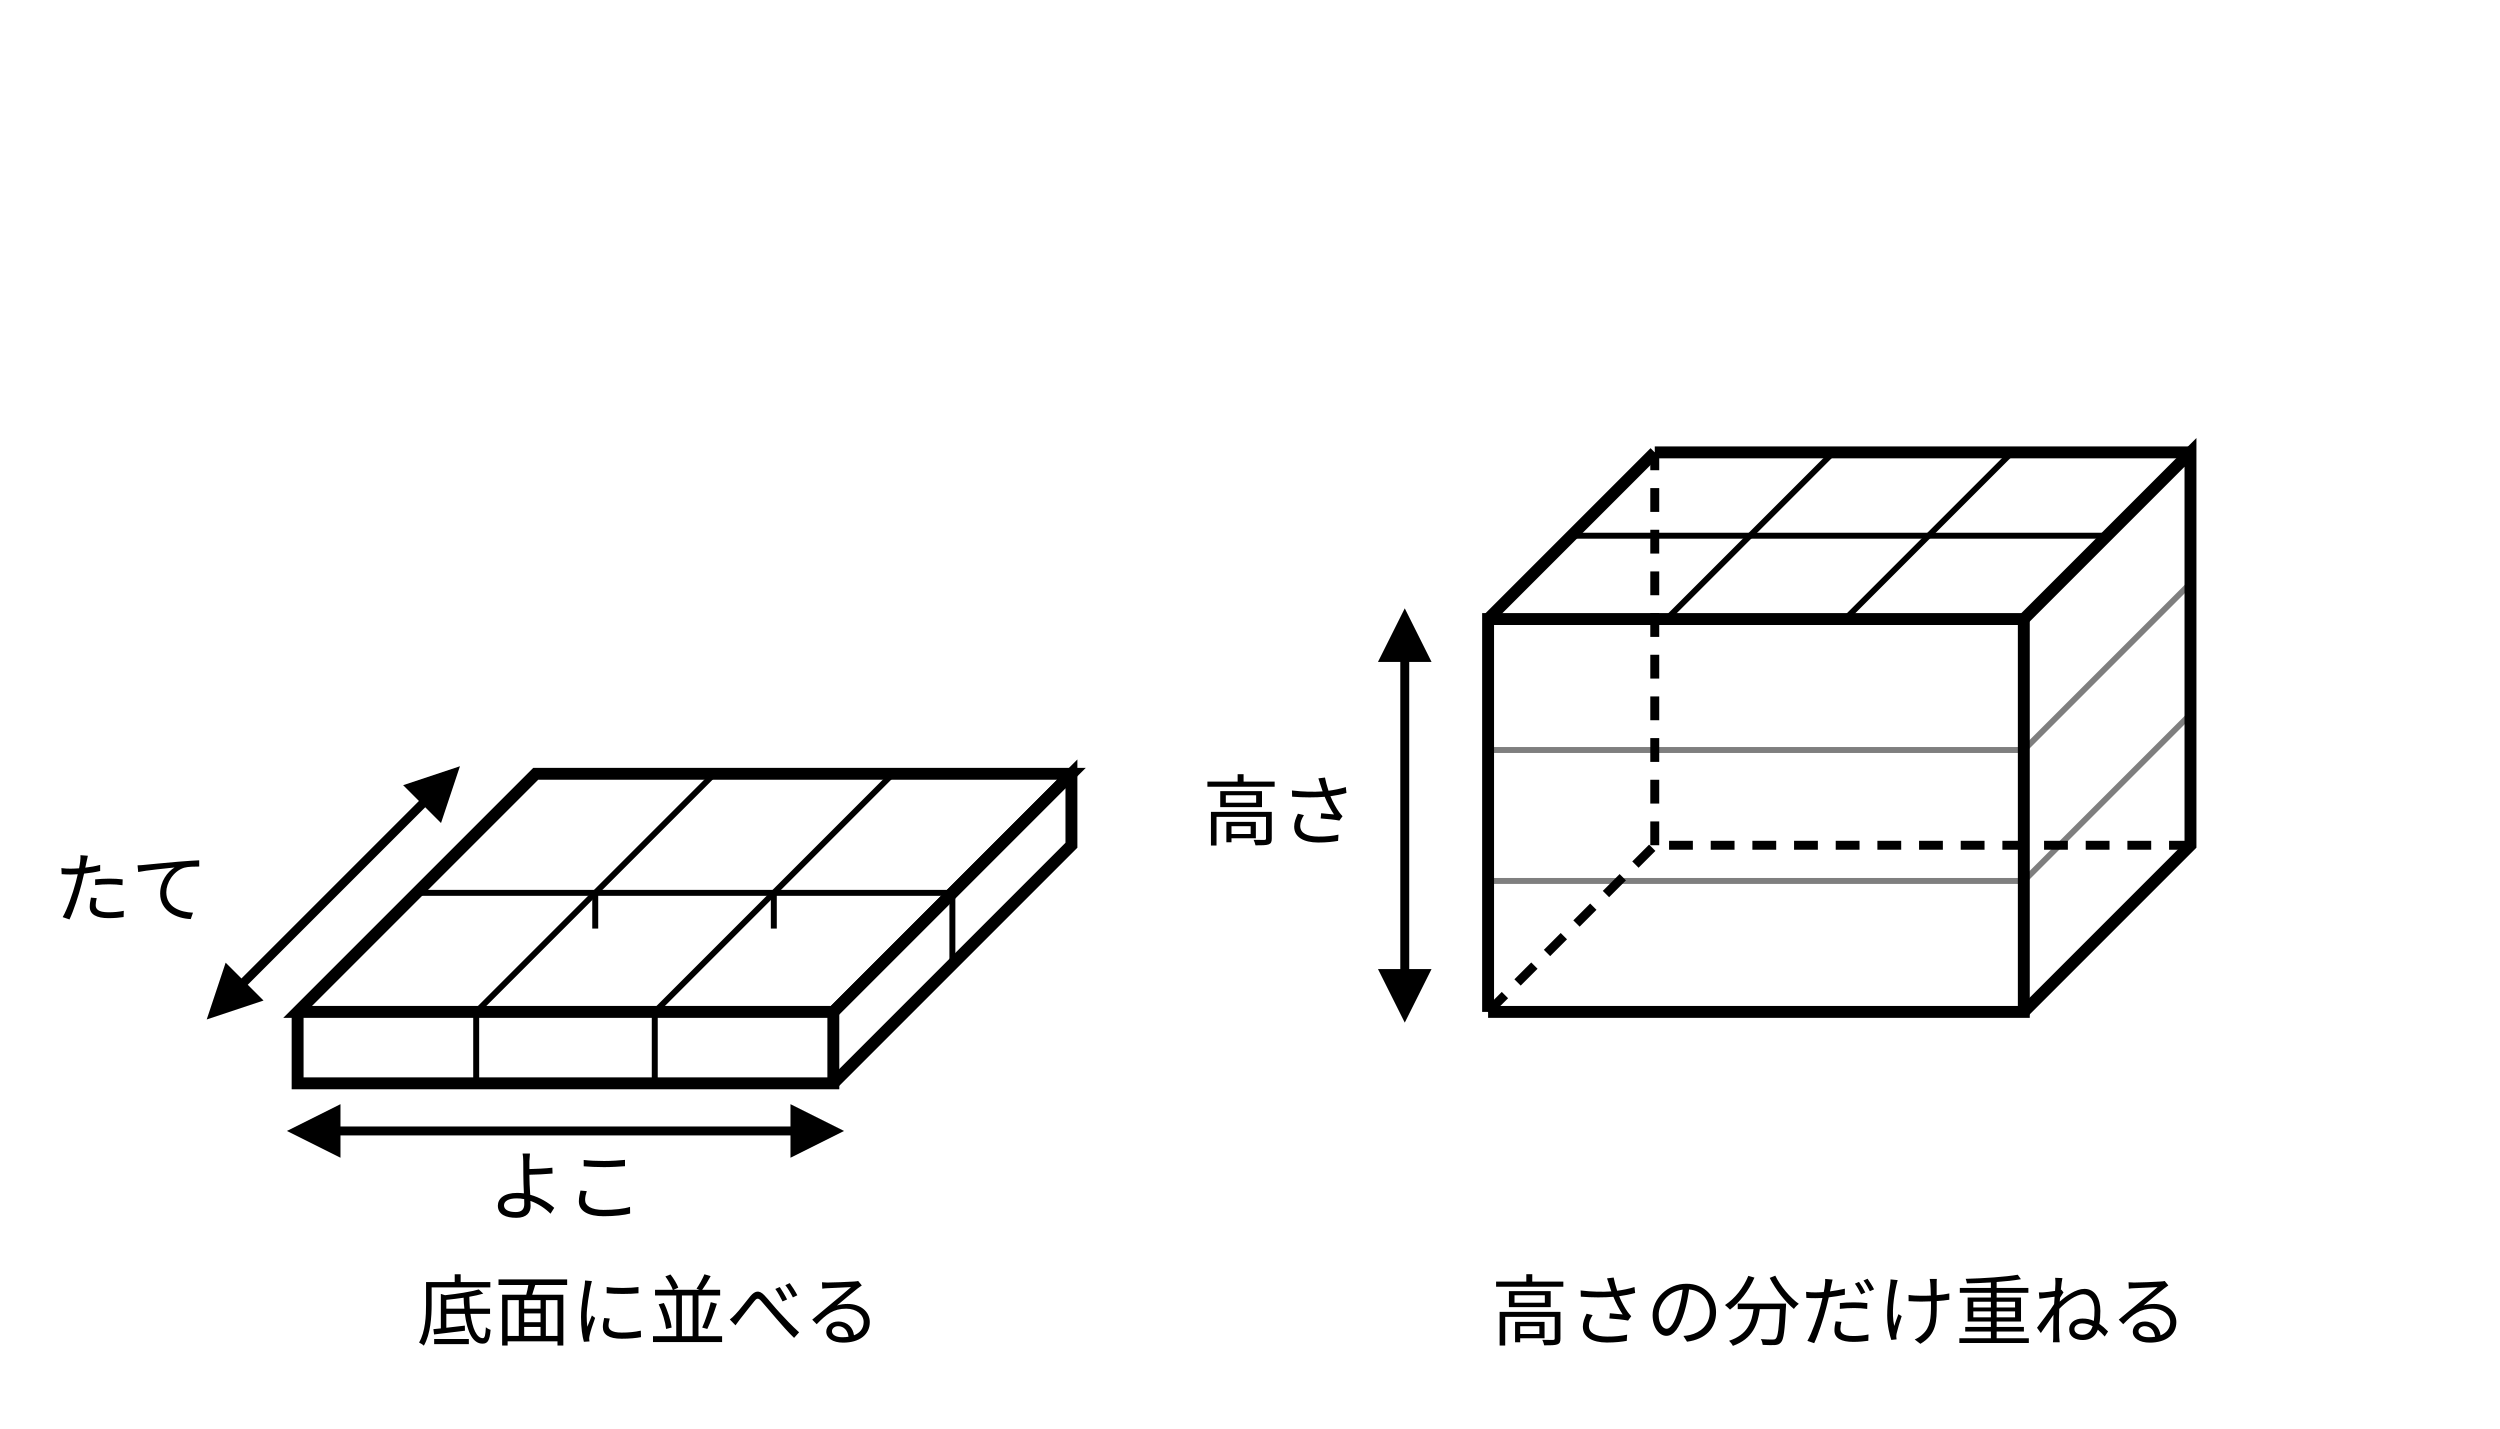
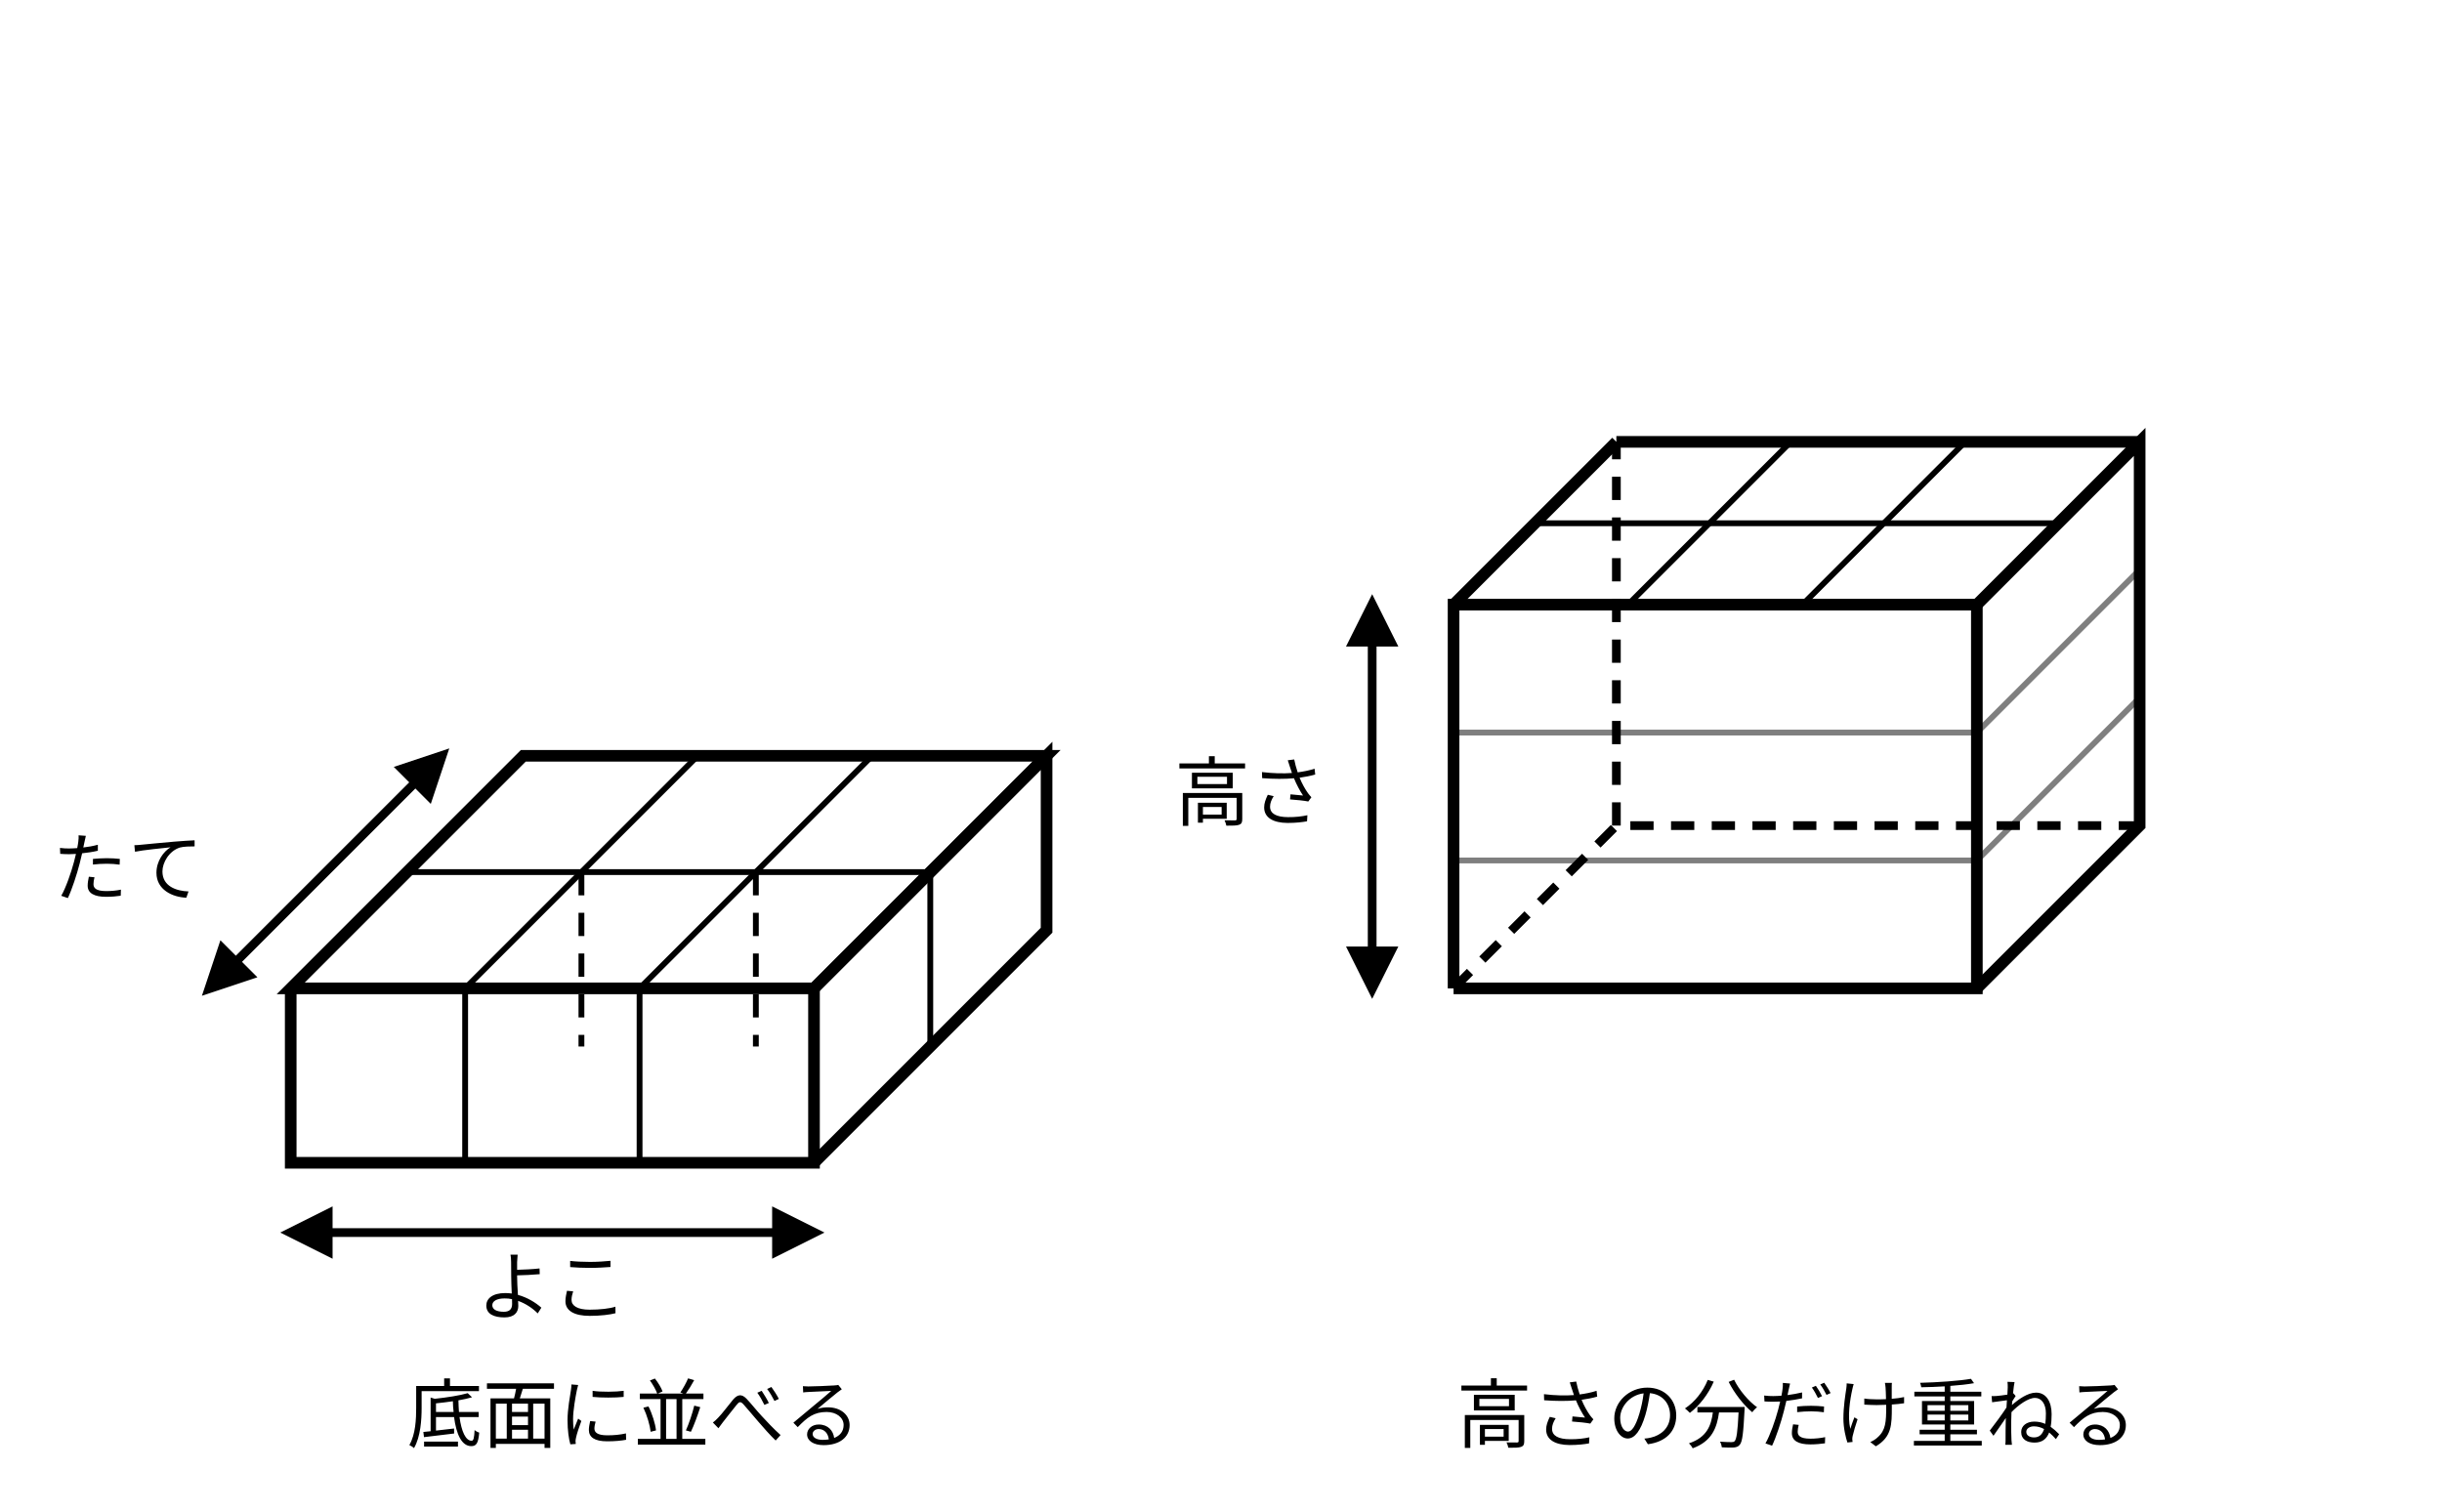
- <svg xmlns="http://www.w3.org/2000/svg" viewBox="0 0 420 240" role="img" aria-label="底面にたて・よこ方向へ1cm³の立方体を敷き詰め、それを高さの分だけ層状に積み重ねて直方体を作る様子を示す図">
+ <svg xmlns="http://www.w3.org/2000/svg" viewBox="0 0 420 260" role="img" aria-label="底面にたて・よこ方向へ1cm³の立方体を敷き詰め、それを高さの分だけ層状に積み重ねて直方体を作る様子を示す図">
  <defs>
    <marker id="uc-arrow" viewBox="0 0 10 10" refX="8" refY="5" markerWidth="6" markerHeight="6" orient="auto-start-reverse">
      <path d="M0,0 L10,5 L0,10 z" fill="currentColor" />
    </marker>
  </defs>
  <g stroke="currentColor" fill="none">
    <polygon points="50,170 140,170 180,130 90,130" stroke-width="2" />
    <line x1="70" y1="150" x2="160" y2="150" stroke-width="1" />
    <line x1="80" y1="170" x2="100" y2="150" stroke-width="1" />
    <line x1="100" y1="150" x2="120" y2="130" stroke-width="1" />
    <line x1="110" y1="170" x2="130" y2="150" stroke-width="1" />
    <line x1="130" y1="150" x2="150" y2="130" stroke-width="1" />
-     <polyline points="50,170 50,182 140,182 140,170" stroke-width="2" />
-     <line x1="80" y1="170" x2="80" y2="182" stroke-width="1" />
-     <line x1="110" y1="170" x2="110" y2="182" stroke-width="1" />
-     <line x1="100" y1="150" x2="100" y2="156" stroke-width="1" />
-     <line x1="130" y1="150" x2="130" y2="156" stroke-width="1" />
-     <polyline points="140,170 180,130 180,142 140,182" stroke-width="2" />
-     <line x1="160" y1="150" x2="160" y2="162" stroke-width="1" />
-     <line x1="50" y1="190" x2="140" y2="190" stroke-width="1.5" marker-start="url(#uc-arrow)" marker-end="url(#uc-arrow)" />
+     <polyline points="50,170 50,200 140,200 140,170" stroke-width="2" />
+     <line x1="80" y1="170" x2="80" y2="200" stroke-width="1" />
+     <line x1="110" y1="170" x2="110" y2="200" stroke-width="1" />
+     <line x1="100" y1="150" x2="100" y2="180" stroke-width="1" stroke-dasharray="4 3" />
+     <line x1="130" y1="150" x2="130" y2="180" stroke-width="1" stroke-dasharray="4 3" />
+     <polyline points="140,170 180,130 180,160 140,200" stroke-width="2" />
+     <line x1="160" y1="150" x2="160" y2="180" stroke-width="1" />
+     <line x1="50" y1="212" x2="140" y2="212" stroke-width="1.5" marker-start="url(#uc-arrow)" marker-end="url(#uc-arrow)" />
    <line x1="36" y1="170" x2="76" y2="130" stroke-width="1.5" marker-start="url(#uc-arrow)" marker-end="url(#uc-arrow)" />
  </g>
-   <text x="95" y="204" font-size="13" text-anchor="middle" fill="currentColor">よこ</text>
+   <text x="95" y="226" font-size="13" text-anchor="middle" fill="currentColor">よこ</text>
  <text x="22" y="154" font-size="13" text-anchor="middle" fill="currentColor">たて</text>
-   <text x="109" y="225" font-size="13" text-anchor="middle" fill="currentColor">底面に並べる</text>
+   <text x="109" y="248" font-size="13" text-anchor="middle" fill="currentColor">底面に並べる</text>
  <g stroke="currentColor" fill="none">
    <polyline points="250,170 340,170 340,104 250,104 250,170" stroke-width="2" />
    <polyline points="340,170 368,142 368,76 340,104" stroke-width="2" />
    <line x1="264" y1="90" x2="354" y2="90" stroke-width="1" />
    <line x1="280" y1="104" x2="294" y2="90" stroke-width="1" />
    <line x1="294" y1="90" x2="308" y2="76" stroke-width="1" />
    <line x1="310" y1="104" x2="324" y2="90" stroke-width="1" />
    <line x1="324" y1="90" x2="338" y2="76" stroke-width="1" />
    <line x1="278" y1="76" x2="368" y2="76" stroke-width="2" />
    <line x1="250" y1="104" x2="278" y2="76" stroke-width="2" />
    <polyline points="250,170 278,142 368,142" stroke-width="1.5" stroke-dasharray="4 3" />
    <line x1="278" y1="142" x2="278" y2="76" stroke-width="1.5" stroke-dasharray="4 3" />
    <g opacity="0.5" stroke-width="1">
      <line x1="250" y1="148" x2="340" y2="148" />
      <line x1="340" y1="148" x2="368" y2="120" />
      <line x1="250" y1="126" x2="340" y2="126" />
      <line x1="340" y1="126" x2="368" y2="98" />
    </g>
    <line x1="236" y1="170" x2="236" y2="104" stroke-width="1.5" marker-start="url(#uc-arrow)" marker-end="url(#uc-arrow)" />
  </g>
  <text x="215" y="141" font-size="13" text-anchor="middle" fill="currentColor">高さ</text>
-   <text x="309" y="225" font-size="13" text-anchor="middle" fill="currentColor">高さの分だけ重ねる</text>
+   <text x="309" y="248" font-size="13" text-anchor="middle" fill="currentColor">高さの分だけ重ねる</text>
</svg>
